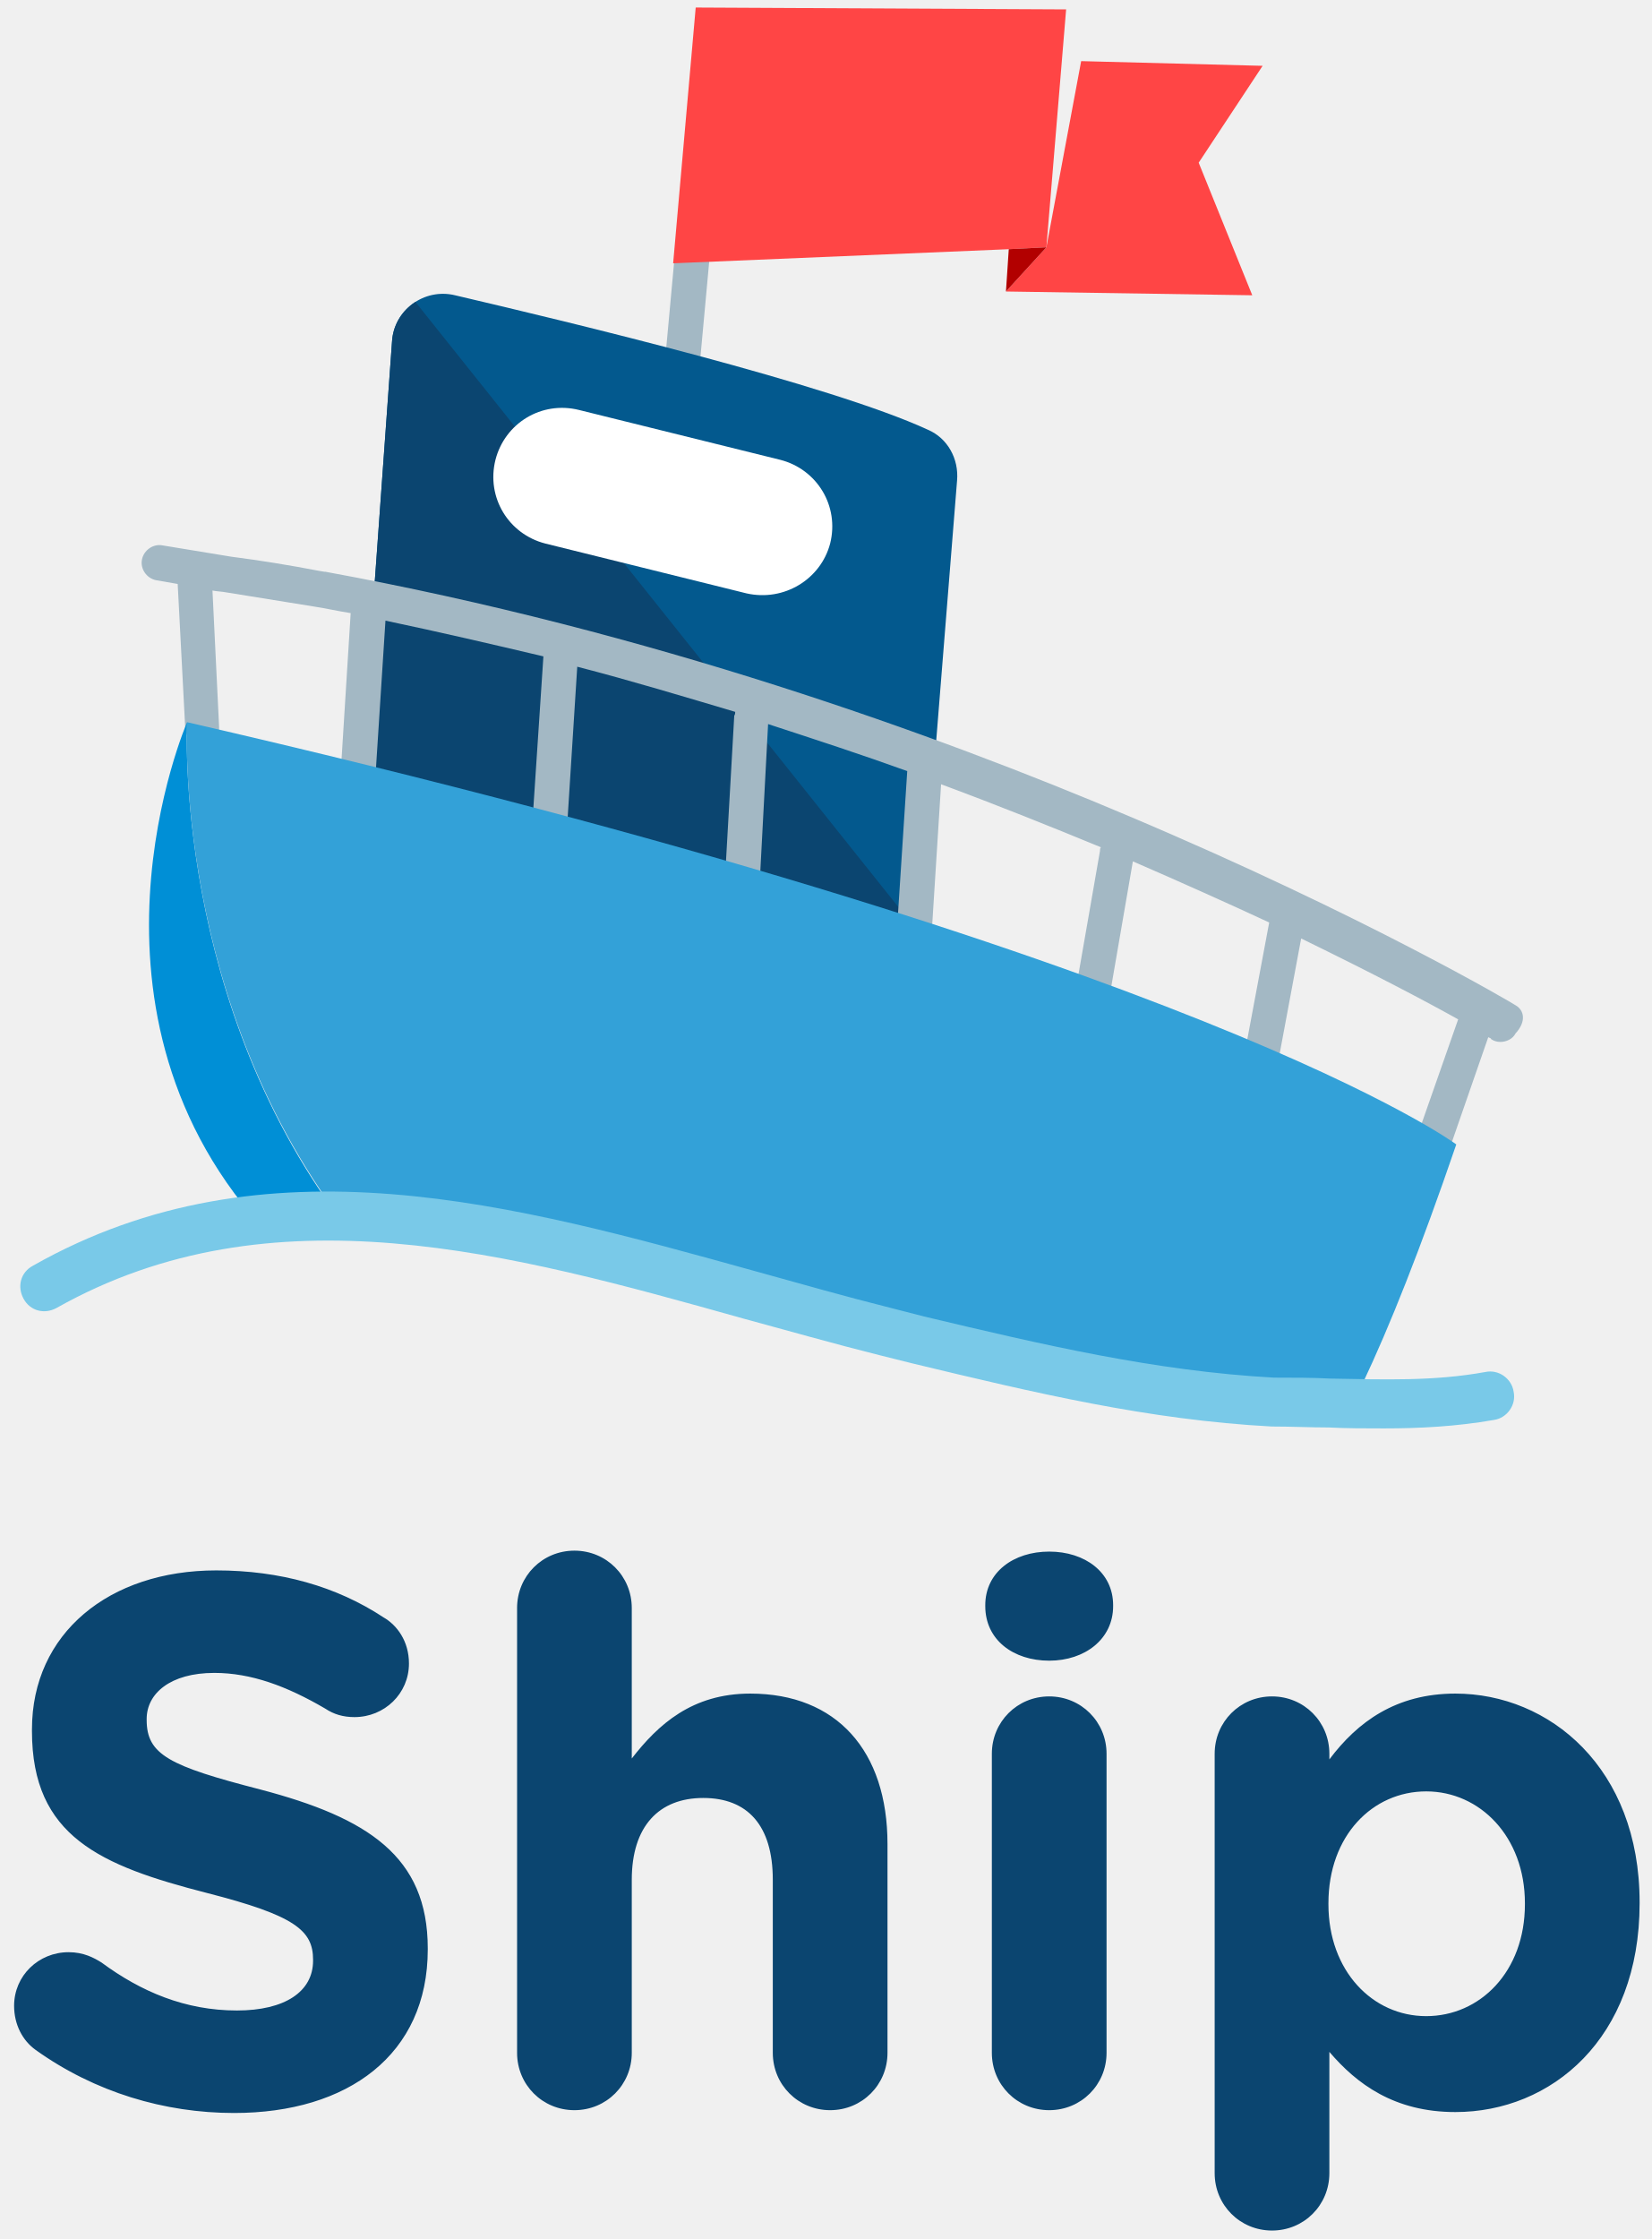
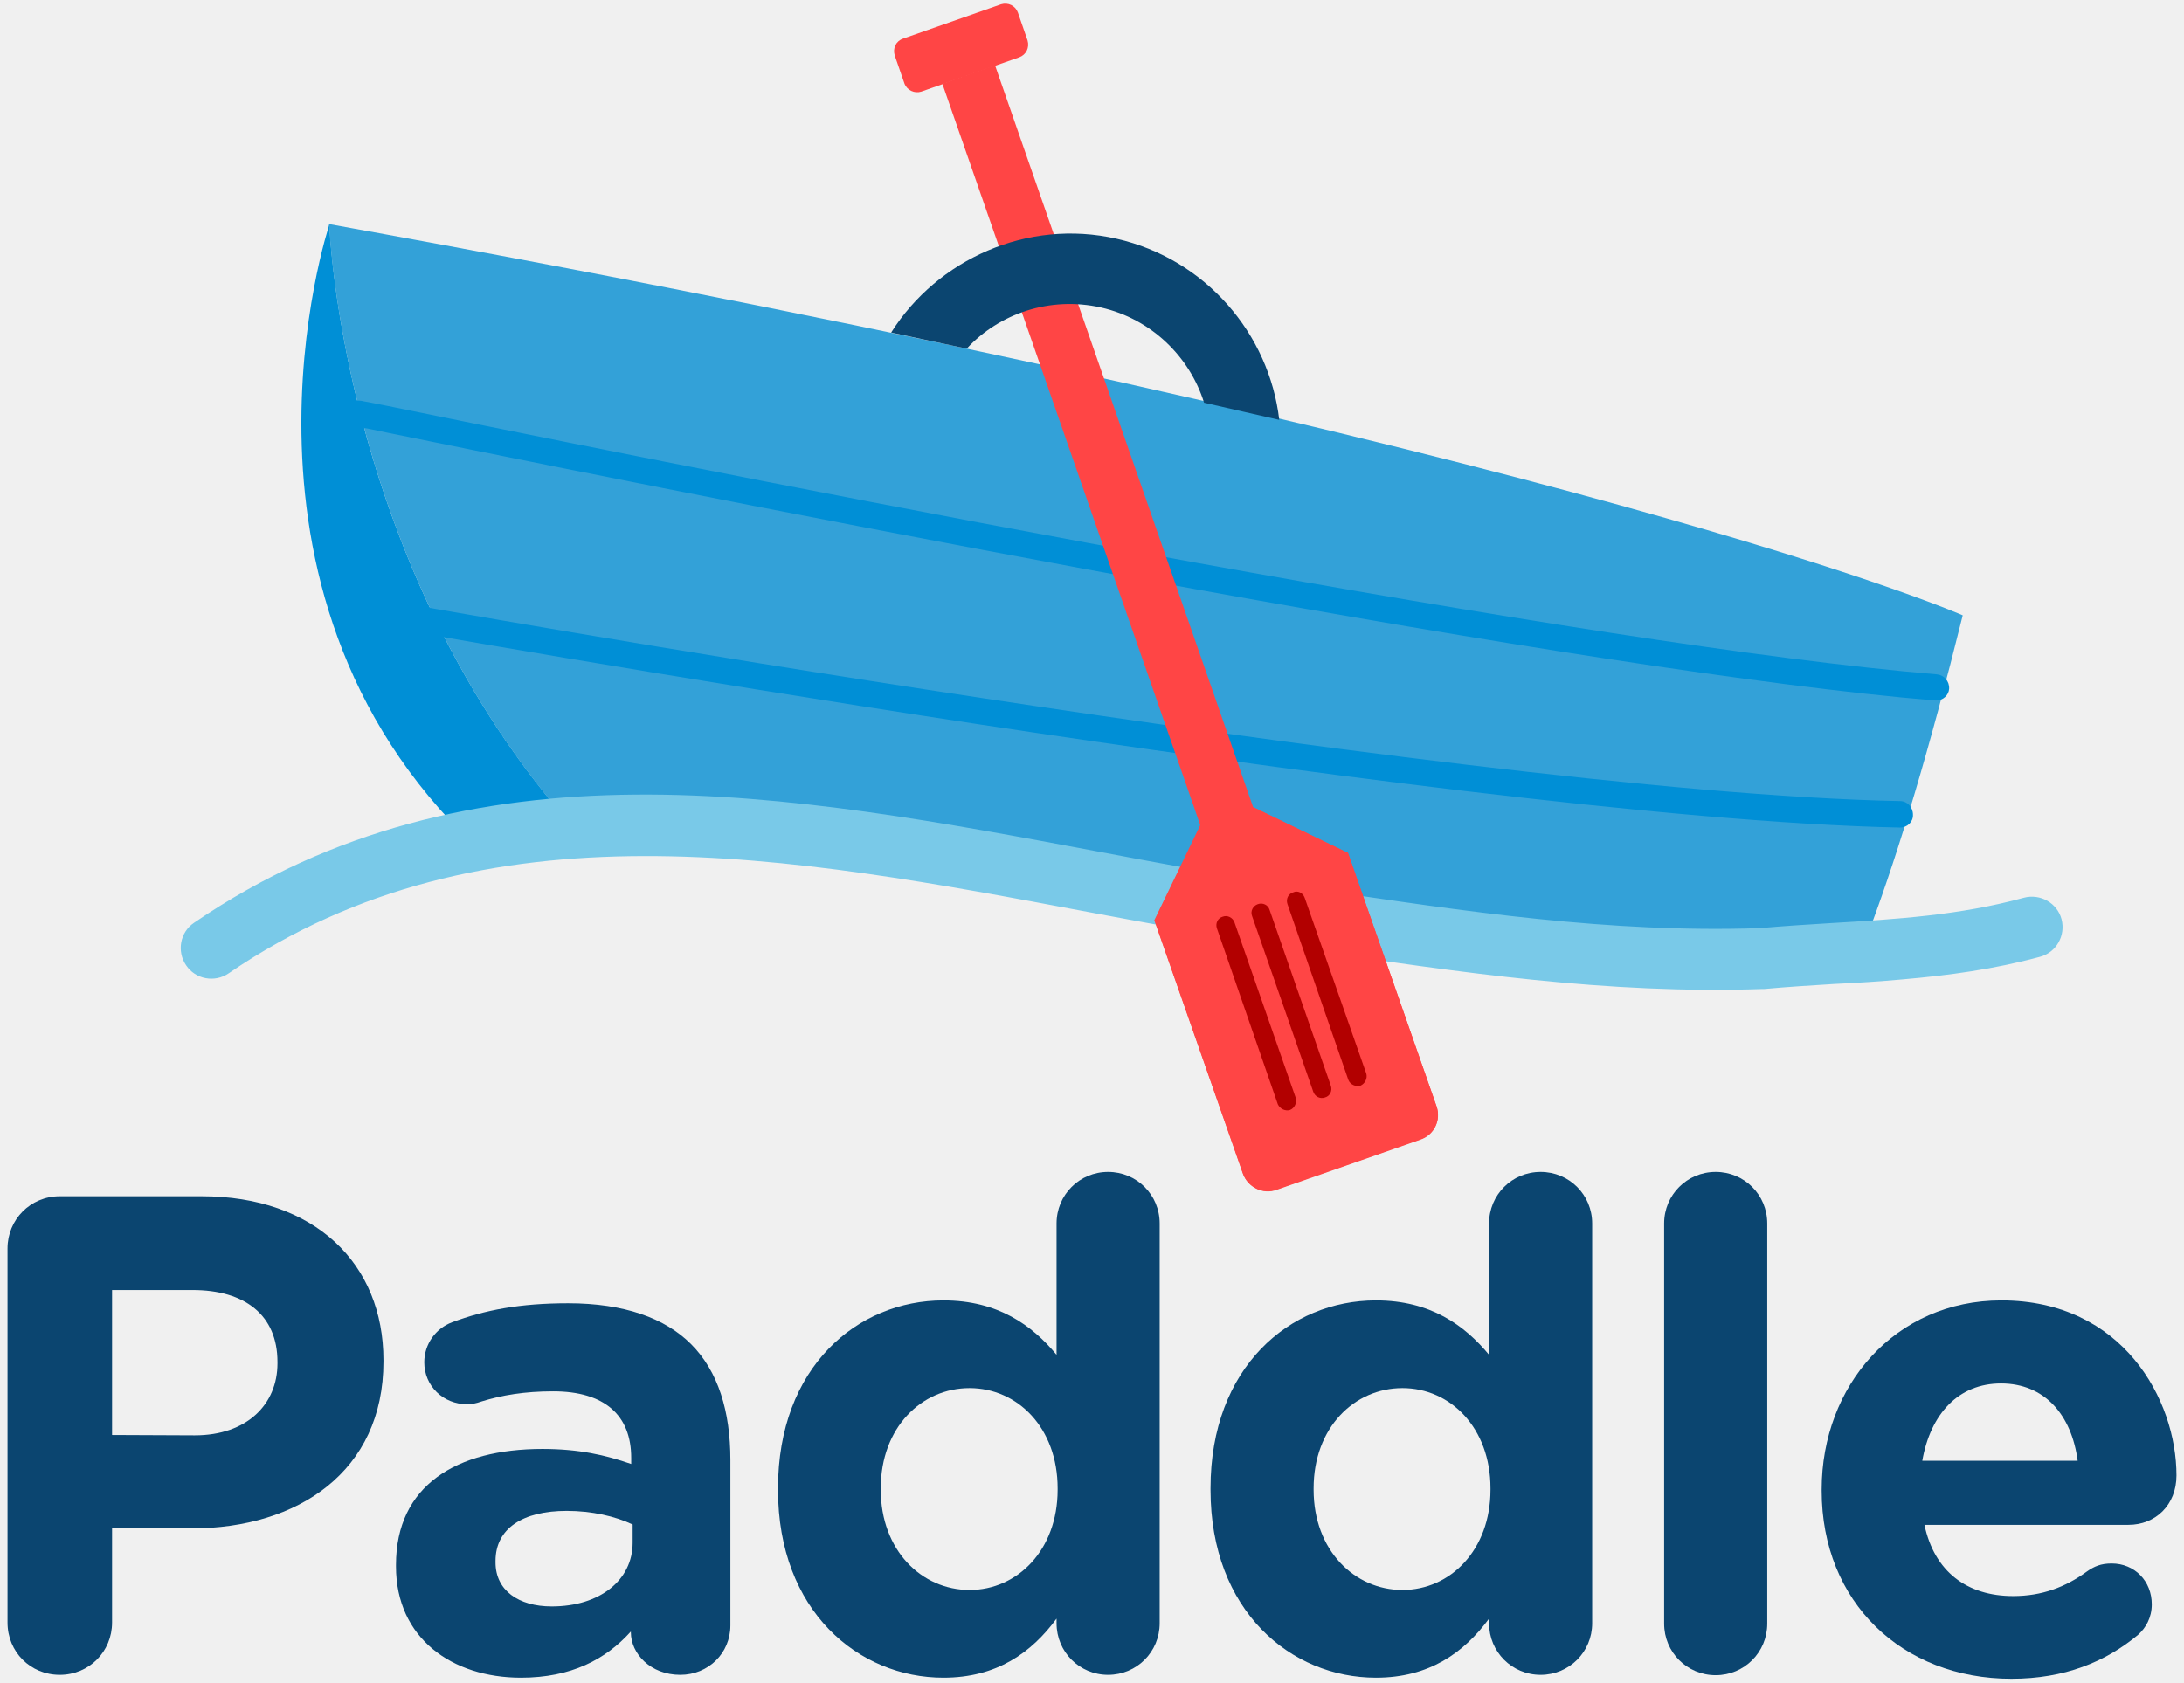
- <svg xmlns="http://www.w3.org/2000/svg" xmlns:xlink="http://www.w3.org/1999/xlink" viewBox="200.3 309.6 175.7 238.1">
-   <path fill="#A3B8C4" d="M273 349.3h-.2c-1-.1-1.8-1-1.7-2l3.2-34.8c.1-1 1-1.8 2-1.7 1 .1 1.8 1 1.7 2l-3.2 34.8c0 1-.9 1.7-1.8 1.7z" />
-   <path fill="#FF4545" d="M313.7 310.6l-39.4-.2-2.4 27.2 35.7-1.5 4-.2" />
-   <path fill="#FF4545" d="M334.6 316.6l-19.3-.5-3.7 19.8-4.3 4.7 26.2.4-5.7-14.1" />
-   <path fill="#B20000" d="M307.6 336.1l-.3 4.5 4.3-4.7" />
-   <path fill="#03598E" d="M239 387.6l3-41.7c.2-3.3 3.4-5.7 6.7-4.9 12.4 2.9 39.9 9.5 50.3 14.3 2.1.9 3.3 3.1 3.1 5.4l-3.6 44.9c-.3 3.6-3.9 5.9-7.2 4.7l-48.6-17.1c-2.4-.9-3.9-3.2-3.7-5.6z" />
-   <defs>
-     <path id="a" d="M239 387.6l3-41.7c.2-3.3 3.4-5.7 6.7-4.9 12.4 2.9 39.9 9.5 50.3 14.3 2.1.9 3.3 3.1 3.1 5.4l-3.6 44.9c-.3 3.6-3.9 5.9-7.2 4.7l-48.6-17.1c-2.4-.9-3.9-3.2-3.7-5.6z" />
-   </defs>
-   <clipPath id="b">
-     <use xlink:href="#a" overflow="visible" />
-   </clipPath>
-   <g clip-path="url(#b)">
-     <path fill="#0B4570" d="M235.7 330.7l64.9 81.3-69.6-10-2.8-52.5" />
+ <svg xmlns="http://www.w3.org/2000/svg" version="1.1" id="Layer_1" x="0px" y="0px" viewBox="913.2 196.5 610 470" style="enable-background:new 913.2 196.5 610 470;" xml:space="preserve">
+   <style type="text/css">
+ 	.st0{fill:none;stroke:#A3B8C4;stroke-width:12.272;stroke-linecap:round;stroke-linejoin:round;stroke-miterlimit:10;}
+ 	.st1{fill:#008FD6;}
+ 	.st2{fill:#33A1D8;}
+ 	.st3{fill:#79C9E8;}
+ 	.st4{fill:#0B4570;}
+ 	.st5{fill:#FF4545;}
+ 	.st6{fill:#B20000;}
+ </style>
+   <g>
+     <g>
+       <path class="st0" d="M1510.3,338.2" />
+     </g>
  </g>
  <g>
-     <path fill="#FFF" d="M279.7 372.7l-21.4-5.3c-3.9-1-6.3-4.9-5.3-8.9 1-3.9 4.9-6.3 8.9-5.3l21.4 5.3c3.9 1 6.3 4.9 5.3 8.9-1 3.8-4.9 6.2-8.9 5.3z" />
-   </g>
-   <path fill="#A3B8C4" d="M361.5 416.5c-.1-.1-16-9.5-41.1-20.1-20.5-8.7-51-19.7-85.5-26h-.1l-.6-.1c-3.1-.6-6.2-1.1-9.3-1.5l-7.3-1.2c-1-.2-2 .5-2.2 1.5-.2 1 .5 2 1.5 2.2l2.3.4.8 15.3c0 1 .9 1.8 1.9 1.7 1 0 1.8-.9 1.7-1.9l-.7-14.4c.5.1 1 .1 1.5.2l9.3 1.5c1.3.2 2.6.5 3.9.7l-1.1 17.6c-.1 1 .7 1.9 1.7 2h.1c1 0 1.8-.7 1.9-1.7l1.1-17.1c5.7 1.2 11.3 2.5 16.8 3.8l-1.2 18.1c-.1 1 .7 1.9 1.7 2h.1c1 0 1.8-.7 1.9-1.7l1.1-17.3c5.8 1.5 11.4 3.2 16.8 4.8 0 .1 0 .3-.1.4l-1 17.6c-.1 1 .7 1.9 1.7 2h.1c1 0 1.8-.8 1.9-1.7l.9-17c5.2 1.7 10.1 3.3 14.8 5l-1.2 18.5c-.1 1 .7 1.9 1.7 2h.1c1 0 1.8-.7 1.9-1.7l1.1-17.4c6.2 2.3 11.9 4.6 17 6.7-.1.1-.1.3-.1.4l-3 17.2c-.2 1 .5 2 1.5 2.2h.3c.9 0 1.7-.6 1.8-1.5l2.9-16.8c5.3 2.3 10.2 4.5 14.5 6.5l-3 16c-.2 1 .5 2 1.5 2.2h.3c.9 0 1.7-.6 1.8-1.5l2.8-15c7.6 3.7 13.3 6.7 16.7 8.6l-5.4 15.4c-.3 1 .2 2 1.2 2.4.2.1.4.1.6.1.8 0 1.5-.5 1.7-1.3l5.1-14.7c.2.1.3.1.3.2.3.2.6.3 1 .3.6 0 1.3-.3 1.6-.9 1.2-1.3.9-2.5 0-3z" />
-   <g>
-     <path fill="#008FD6" d="M220.2 386.4s-13.5 31 8.8 54.6c2.9-.2 5.8-.3 8.6-.3-19-24.1-17.4-54.3-17.4-54.3z" />
-     <path fill="#33A1D8" d="M237.7 440.7h4.5c14.2.2 28.6 1.8 42.3 5.9 7.6 2.2 15.1 4.4 22.9 6 12.4 2.5 25.1 4.2 37.8 4.2 2.9-6.1 6.2-14.4 10-25.5 0 0-26.8-20-135-44.9 0 0-1.6 30.2 17.5 54.3z" />
+     <g>
+       <path class="st1" d="M1005.2,259.2c0,0-35.4,105.8,44.4,177c9.5-1.5,19-2.6,28.3-3.6C1008.5,358.9,1005.2,259.2,1005.2,259.2z" />
+     </g>
+     <g>
+       <path class="st2" d="M1077.9,432.7c5-0.5,9.9-0.9,14.8-1.3c46.9-3.3,94.6-2.1,140.7,7.3c25.6,5.2,51,10.2,77,13.2    c41.3,4.8,83.6,6.6,125.4,3.2c7.8-21,16.3-49.2,25.6-86.7c0,0-103-45.5-456.3-109.3C1005.2,259.2,1008.5,358.9,1077.9,432.7z" />
+     </g>
  </g>
  <g>
-     <path fill="#79C9E8" d="M347.5 461.5c-2 0-3.9 0-5.9-.1-1.9 0-3.9-.1-5.9-.1h-.1c-13.2-.7-25.3-3.6-38.2-6.7l-3.6-.9c-4.8-1.2-9.7-2.6-14.5-3.9-24.6-6.9-50.1-14-73-1.1-1.3.7-2.8.3-3.5-1-.7-1.3-.3-2.8 1-3.5 24.7-14 51.3-6.5 76.9.6 4.7 1.3 9.6 2.7 14.4 3.9 1.2.3 2.3.6 3.5.9 12.6 3 24.5 5.8 37.2 6.5 2 0 4.1 0 6 .1 5.7.1 11 .3 16.5-.7 1.4-.3 2.8.7 3 2.1.3 1.4-.7 2.8-2.1 3-4 .7-7.9.9-11.7.9z" />
+     <g>
+       <path class="st3" d="M1444.8,470.1c-6.5,0.6-13,1-19.3,1.3c-6.4,0.4-13,0.8-19.5,1.4c-0.2,0-0.3,0-0.5,0    c-43.5,1.5-84.2-4.6-127.4-11c-4-0.6-8-1.2-12-1.8c-16.3-2.6-32.8-5.7-48.9-8.7c-82.9-15.6-168.6-31.8-240.1,17.1    c-3.9,2.7-9.3,1.7-11.9-2.2c-2.7-3.9-1.7-9.3,2.2-11.9c77.4-52.9,166.7-36,253-19.8c15.9,3,32.4,6.1,48.3,8.6    c3.9,0.6,7.9,1.2,11.9,1.8c42.3,6.3,82.2,12.3,124.1,10.9c6.7-0.6,13.3-1,19.7-1.4c18.6-1.1,36.2-2.2,54.1-7.1    c4.6-1.2,9.3,1.5,10.5,6c1.2,4.6-1.5,9.3-6,10.5C1470.1,467.3,1457.4,469,1444.8,470.1z" />
+     </g>
  </g>
-   <g fill="#0B4570">
-     <path d="M204.1 527.6c-1.4-1-2.3-2.7-2.3-4.7 0-3.2 2.6-5.7 5.8-5.7 1.6 0 2.7.6 3.5 1.1 4.2 3.1 8.9 5.1 14.4 5.1 5.1 0 8.1-2 8.1-5.3v-.1c0-3.1-1.9-4.7-11.3-7.1-11.3-2.9-18.6-6-18.6-17.2v-.2c0-10.2 8.2-16.9 19.6-16.9 6.8 0 12.8 1.7 17.8 5 1.4.8 2.7 2.5 2.7 4.9 0 3.2-2.6 5.7-5.8 5.7-1.2 0-2.2-.3-3.1-.9-4.1-2.4-7.9-3.8-11.8-3.8-4.7 0-7.2 2.2-7.2 4.9v.1c0 3.7 2.4 4.9 12.1 7.4 11.4 3 17.8 7.1 17.8 16.9v.1c0 11.2-8.5 17.4-20.6 17.4-7.4 0-14.8-2.2-21.1-6.7zM255.3 480.6c0-3.4 2.7-6.1 6.1-6.1 3.4 0 6.1 2.7 6.1 6.1v16c2.8-3.6 6.4-6.9 12.6-6.9 9.2 0 14.6 6.1 14.6 16v22.2c0 3.4-2.7 6.1-6.1 6.1-3.4 0-6.1-2.7-6.1-6.1v-18.4c0-5.8-2.7-8.7-7.4-8.7s-7.6 3-7.6 8.7v18.4c0 3.4-2.7 6.1-6.1 6.1s-6.1-2.7-6.1-6.1v-47.3zM305.1 480.3c0-3.5 3-5.7 6.8-5.7s6.8 2.2 6.8 5.7v.1c0 3.5-3 5.8-6.8 5.8s-6.8-2.2-6.8-5.8v-.1zm.7 15.8c0-3.4 2.7-6.1 6.1-6.1 3.4 0 6.1 2.7 6.1 6.1v31.8c0 3.4-2.7 6.1-6.1 6.1s-6.1-2.7-6.1-6.1v-31.8zM329.5 496.1c0-3.4 2.7-6.1 6.1-6.1 3.4 0 6.1 2.7 6.1 6.1v.6c3-4 7.1-7 13.4-7 10 0 19.6 7.9 19.6 22.2v.1c0 14.4-9.4 22.2-19.6 22.2-6.5 0-10.5-3-13.4-6.4v12.9c0 3.4-2.7 6.1-6.1 6.1-3.4 0-6.1-2.7-6.1-6.1v-44.6zm33 16v-.1c0-7.1-4.8-11.9-10.5-11.9s-10.4 4.7-10.4 11.9v.1c0 7.1 4.7 11.9 10.4 11.9s10.5-4.7 10.5-11.9z" />
+   <g>
+     <path class="st4" d="M915.3,545.3c0-8.1,6.4-14.6,14.6-14.6h39.6c31.6,0,50.8,18.8,50.8,45.8v0.4c0,30.7-23.9,46.6-53.6,46.6h-22.2   v26.3c0,8.1-6.4,14.6-14.6,14.6s-14.6-6.4-14.6-14.6V545.3z M967.6,597.5c14.6,0,23.1-8.7,23.1-20.1V577c0-13.1-9.1-20.1-23.7-20.1   h-22.5v40.5L967.6,597.5L967.6,597.5z" />
+     <path class="st4" d="M1023.8,634.1v-0.4c0-22.2,16.9-32.4,40.9-32.4c10.2,0,17.6,1.7,24.8,4.2v-1.7c0-11.9-7.4-18.6-21.8-18.6   c-8,0-14.4,1.1-19.9,2.8c-1.7,0.6-2.8,0.8-4.2,0.8c-6.6,0-11.9-5.1-11.9-11.7c0-5.1,3.2-9.5,7.8-11.2c9.1-3.4,18.9-5.3,32.4-5.3   c15.7,0,27.1,4.2,34.3,11.4c7.6,7.6,11,18.8,11,32.4v46.2c0,7.8-6.2,13.8-14,13.8c-8.3,0-13.8-5.9-13.8-11.9v-0.2   c-7,7.8-16.7,12.9-30.7,12.9C1039.5,665.2,1023.8,654.2,1023.8,634.1z M1089.9,627.5v-5.1c-4.9-2.3-11.4-3.8-18.4-3.8   c-12.3,0-19.9,4.9-19.9,14v0.4c0,7.8,6.4,12.3,15.7,12.3C1080.8,645.3,1089.9,637.9,1089.9,627.5z" />
+     <path class="st4" d="M1237.1,650c0,8-6.4,14.4-14.4,14.4s-14.4-6.4-14.4-14.4v-1.3c-7,9.5-16.7,16.5-31.6,16.5   c-23.7,0-46.2-18.6-46.2-52.5v-0.4c0-33.9,22.2-52.5,46.2-52.5c15.3,0,24.8,7,31.6,15.2v-36.7c0-8,6.4-14.4,14.4-14.4   s14.4,6.4,14.4,14.4V650z M1159.2,612.3v0.4c0,16.9,11.4,28,24.8,28s24.6-11.2,24.6-28v-0.4c0-16.9-11.2-28-24.6-28   C1170.6,584.3,1159.2,595.3,1159.2,612.3z" />
+     <path class="st4" d="M1357.9,650c0,8-6.4,14.4-14.4,14.4s-14.4-6.4-14.4-14.4v-1.3c-7,9.5-16.7,16.5-31.6,16.5   c-23.7,0-46.2-18.6-46.2-52.5v-0.4c0-33.9,22.2-52.5,46.2-52.5c15.3,0,24.8,7,31.6,15.2v-36.7c0-8,6.4-14.4,14.4-14.4   s14.4,6.4,14.4,14.4V650z M1280.1,612.3v0.4c0,16.9,11.4,28,24.8,28c13.4,0,24.6-11.2,24.6-28v-0.4c0-16.9-11.2-28-24.6-28   C1291.5,584.3,1280.1,595.3,1280.1,612.3z" />
+     <path class="st4" d="M1378,538.3c0-8,6.4-14.4,14.4-14.4s14.4,6.4,14.4,14.4v111.8c0,8-6.4,14.4-14.4,14.4s-14.4-6.4-14.4-14.4   V538.3z" />
+     <path class="st4" d="M1475,665.5c-30.5,0-53-21.4-53-52.5v-0.4c0-29,20.6-52.8,50.2-52.8c33.9,0,48.9,27.8,48.9,48.9   c0,8.3-5.9,13.8-13.4,13.8h-57c2.8,13.1,11.9,19.9,24.8,19.9c8,0,14.6-2.5,20.5-6.8c2.1-1.5,4-2.3,7-2.3c6.4,0,11.2,4.9,11.2,11.4   c0,3.8-1.7,6.6-3.8,8.5C1501.3,660.8,1489.8,665.5,1475,665.5z M1493.5,604.6c-1.7-12.9-9.3-21.6-21.4-21.6   c-11.9,0-19.7,8.5-22,21.6H1493.5z" />
+   </g>
+   <g>
+     <path class="st1" d="M1454,392.2c-0.1,0-0.2,0-0.3,0c-96.5-8-312.2-50.3-432.2-74.8c-3.7-0.8-6.7-1.4-8-1.6c-0.2,0-0.3,0-0.5-0.1   c-3.9-0.9-3.2-4.3-3.2-4.5c0.6-2.7,2.5-3,4.5-2.7l0,0l0.3,0.1h0.1c0.6,0.1,1.1,0.2,1.7,0.3l6.5,1.3   c119.8,24.5,335.2,66.7,431.3,74.7c2,0.2,3.5,1.9,3.4,4C1457.5,390.7,1455.9,392.2,1454,392.2z" />
+   </g>
+   <g>
+     <path class="st1" d="M1443.9,427.7L1443.9,427.7c-63.9-1.3-175-16.4-257-28.8c-88.8-13.5-163.4-26.8-164.2-26.9   c-2-0.4-3.3-2.3-3-4.3c0.3-2,2.3-3.3,4.3-3c0.7,0.1,75.3,13.5,164,26.9c81.8,12.4,192.5,27.5,255.9,28.7c2,0,3.6,1.7,3.6,3.8   C1447.6,426.1,1445.9,427.7,1443.9,427.7z" />
+   </g>
+   <g>
+     <g>
+       <path class="st5" d="M1176.4,219.9l72.1,207.3l-12.8,26.5l24.7,70.7c1.4,3.9,5.6,5.9,9.4,4.5l40.1-14c3.9-1.3,5.9-5.5,4.5-9.4    l-24.7-70.7l-26.5-12.8l-72.1-207.3L1176.4,219.9z" />
+     </g>
+     <g>
+       <path class="st5" d="M1170.5,222.1l27.4-9.6c1.9-0.7,2.9-2.7,2.3-4.7l-2.7-7.8c-0.7-1.9-2.7-2.9-4.7-2.3l-27.4,9.6    c-2,0.7-2.9,2.7-2.3,4.7l2.7,7.8C1166.5,221.7,1168.6,222.7,1170.5,222.1z" />
+     </g>
+     <g>
+       <path class="st5" d="M1314.4,505.5l-24.7-70.7l-26.5-12.8l-14.8,5.1l-12.8,26.5l24.7,70.7c1.4,3.9,5.6,5.9,9.4,4.5l40.1-14    C1313.7,513.6,1315.8,509.4,1314.4,505.5z" />
+     </g>
+     <g>
+       <path class="st6" d="M1275.1,503.2c0.4,1.3-0.3,2.9-1.6,3.4c-1.3,0.4-2.8-0.3-3.4-1.6l-17-49.1c-0.5-1.4,0.2-2.9,1.6-3.3    c1.3-0.5,2.8,0.2,3.3,1.6L1275.1,503.2z" />
+     </g>
+     <g>
+       <path class="st6" d="M1284.9,499.8c0.5,1.4-0.2,2.9-1.6,3.3c-1.4,0.5-2.8-0.2-3.3-1.6l-17.1-49.1c-0.5-1.3,0.2-2.8,1.6-3.3    c1.4-0.5,2.9,0.2,3.3,1.6L1284.9,499.8z" />
+     </g>
+     <g>
+       <path class="st6" d="M1277.6,447.3l17.2,49.1c0.4,1.3-0.3,2.8-1.6,3.4c-1.3,0.4-2.9-0.3-3.4-1.6l-17-49.1    c-0.5-1.4,0.2-2.9,1.6-3.3C1275.6,445.2,1277.1,445.9,1277.6,447.3z" />
+     </g>
+   </g>
+   <g>
+     <path class="st4" d="M1220.7,282.4c14.1,3.2,24.8,13.8,28.8,26.6l21,4.8c-2.8-24-20.5-44.9-45.4-50.6c-25-5.7-50.1,5.8-63,26.2   l21.1,4.5C1192.3,284.1,1206.4,279.2,1220.7,282.4z" />
  </g>
</svg>
